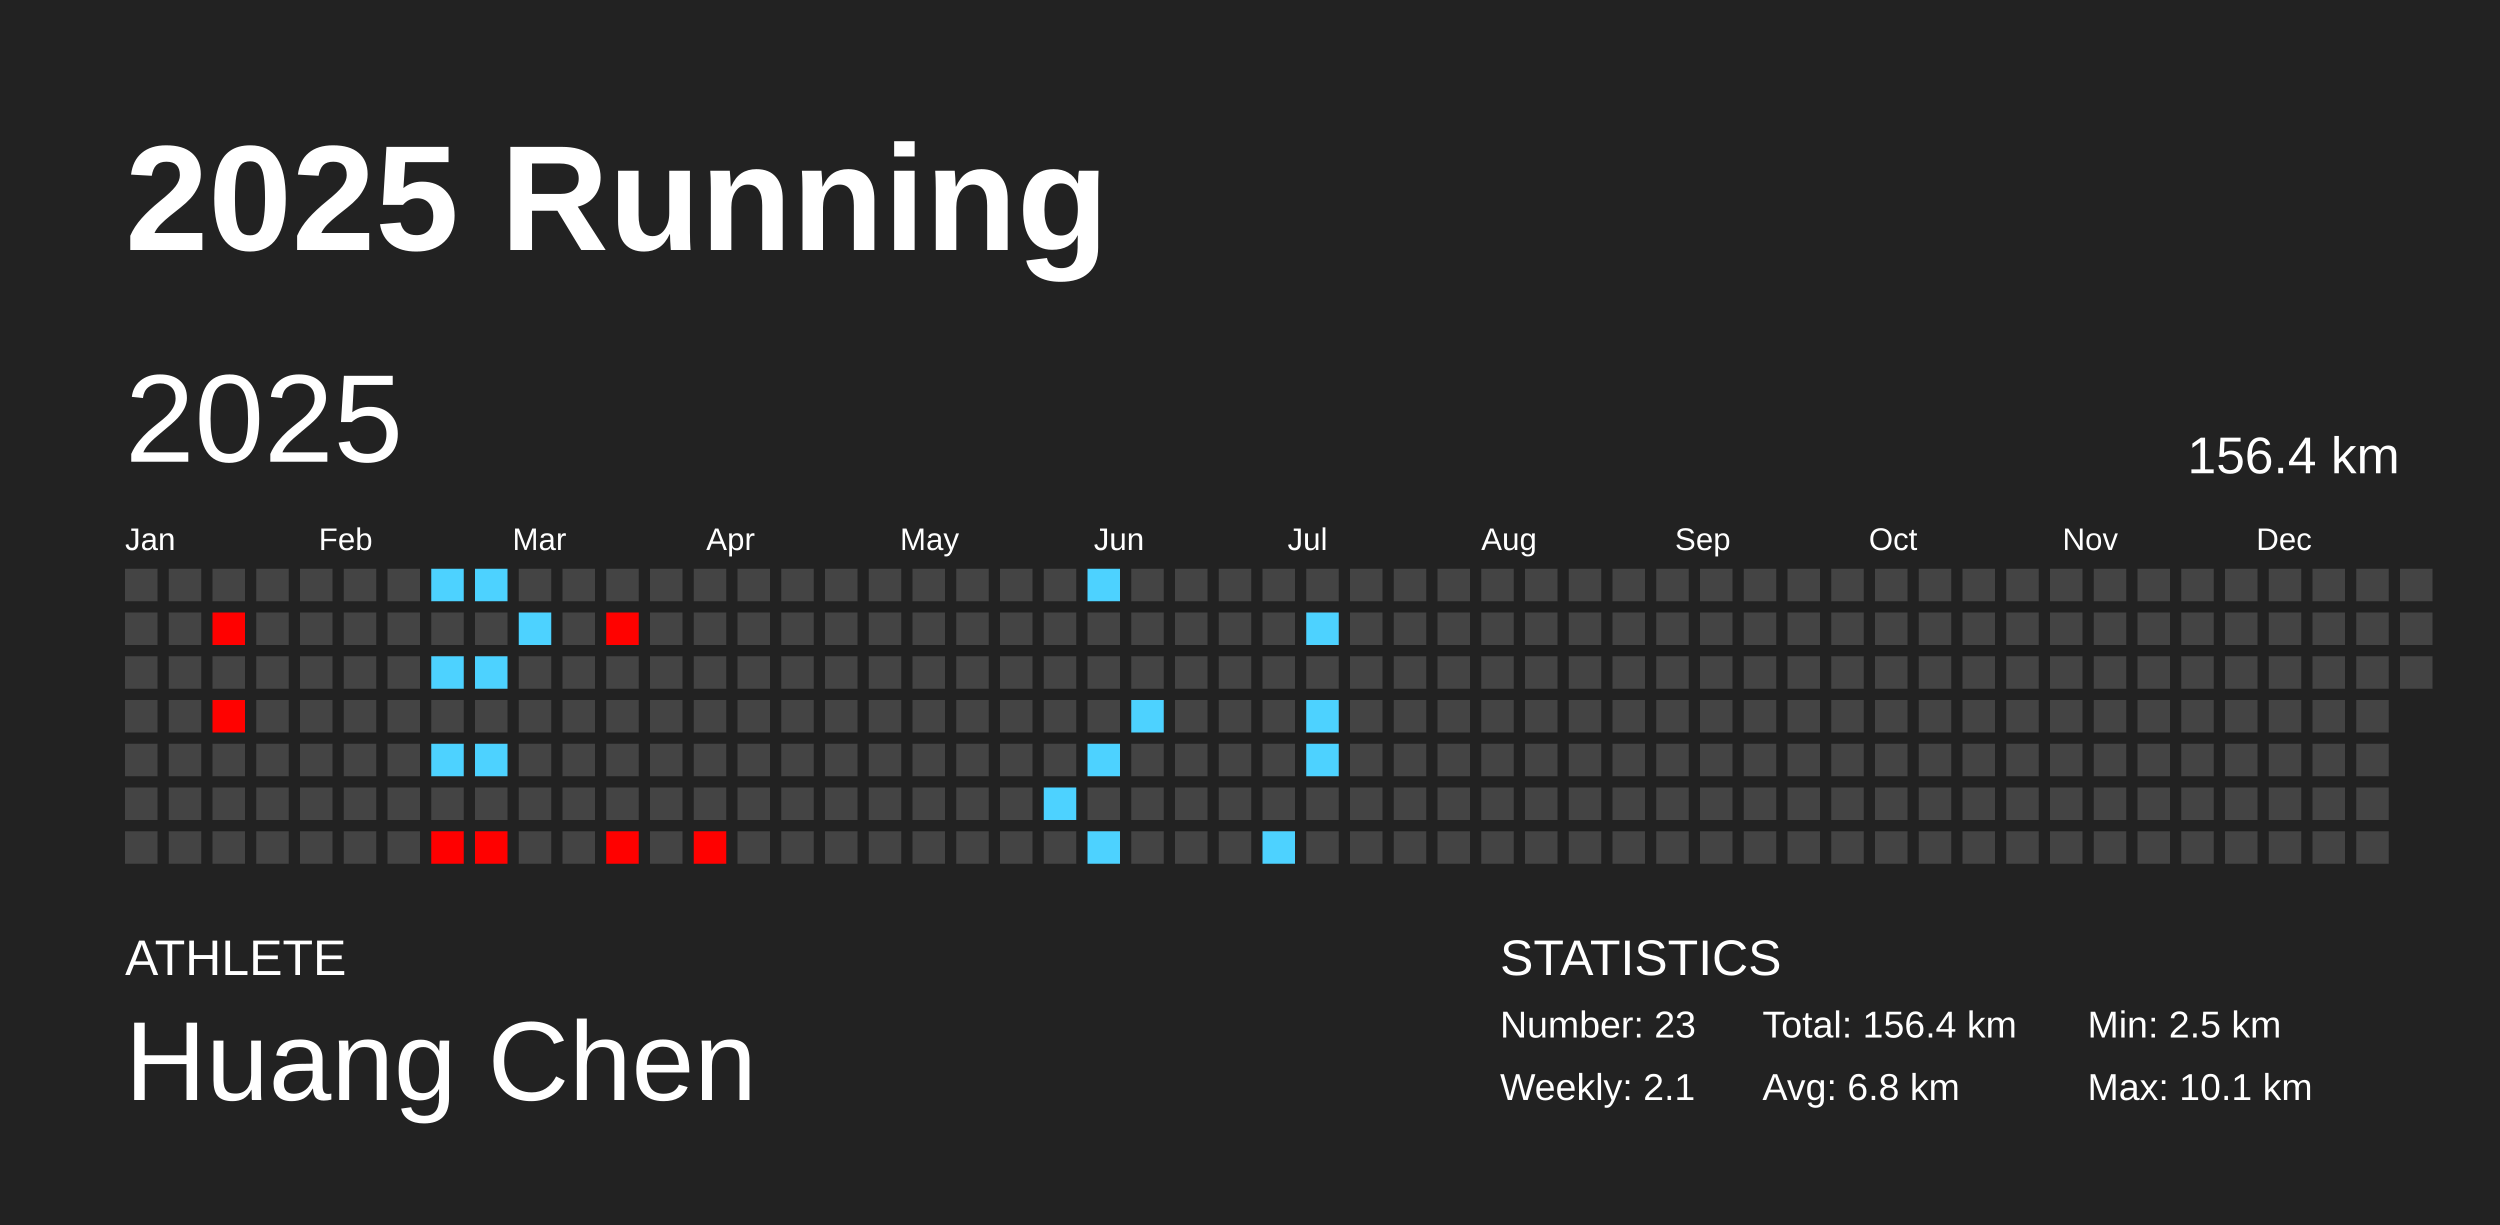
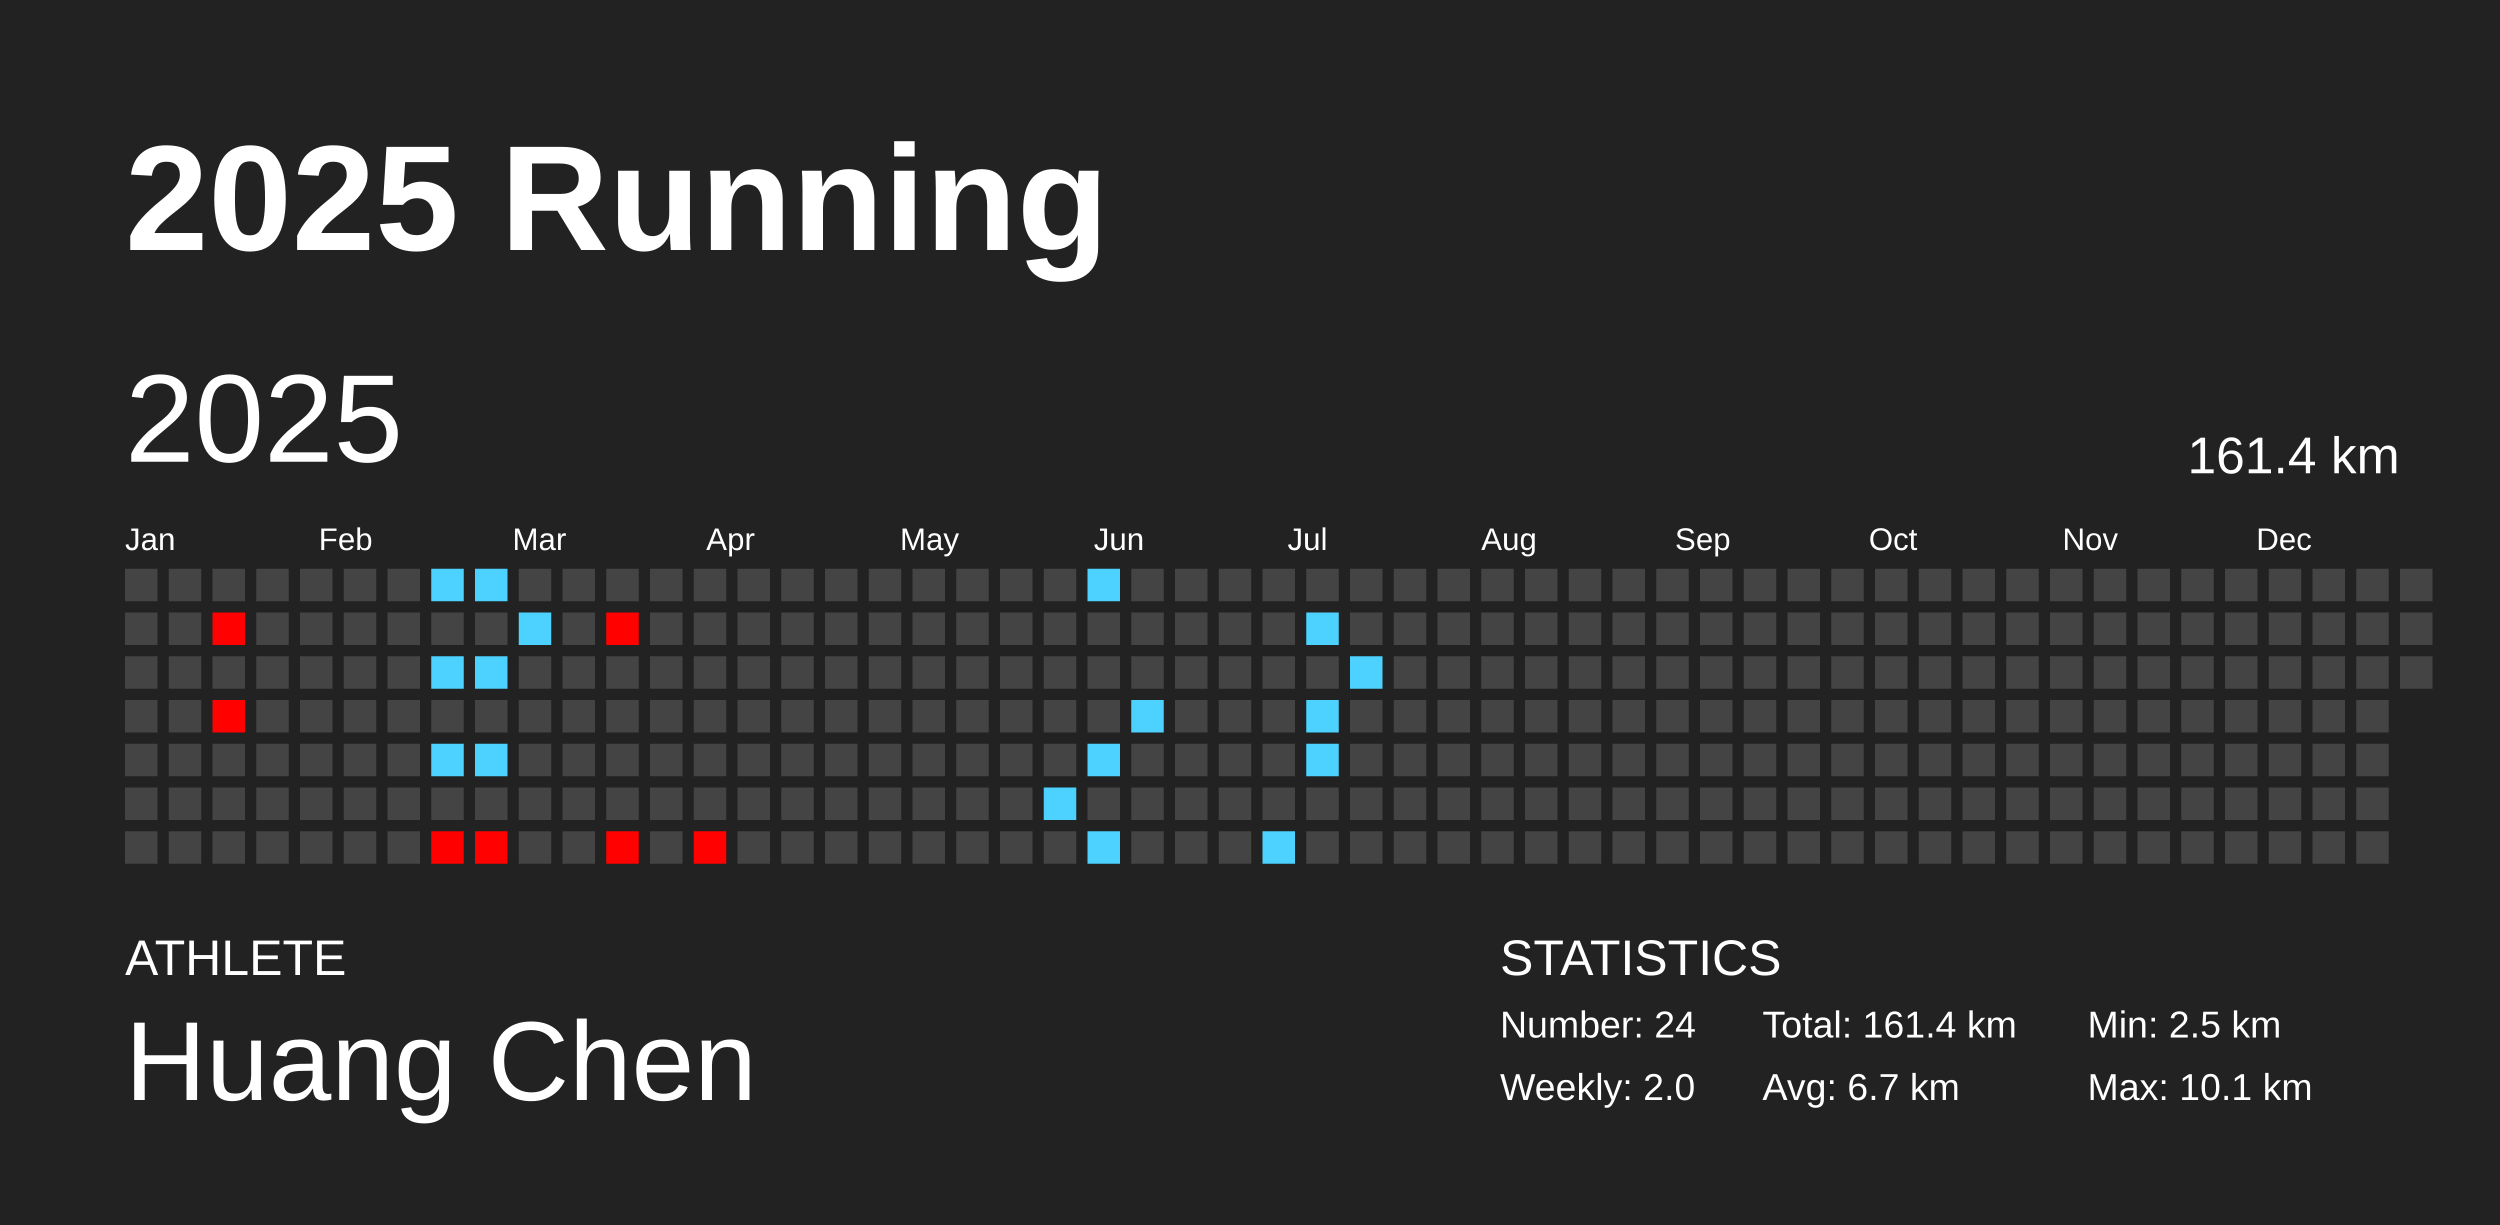
<svg xmlns="http://www.w3.org/2000/svg" baseProfile="full" height="98mm" version="1.1" viewBox="0,0,200,98" width="200mm">
  <defs />
  <rect fill="#222222" height="98" width="200" x="0" y="0" />
  <text fill="#FFFFFF" style="font-size:12px; font-family:Arial; font-weight:bold;" x="10" y="20">2025 Running</text>
  <text fill="#FFFFFF" style="font-size:4px; font-family:Arial" x="10" y="78">ATHLETE</text>
  <text fill="#FFFFFF" style="font-size:9px; font-family:Arial" x="10" y="88">Huang Chen</text>
  <text fill="#FFFFFF" style="font-size:4px; font-family:Arial" x="120" y="78">STATISTICS</text>
-   <text fill="#FFFFFF" style="font-size:3px; font-family:Arial" x="120" y="83">Number: 23</text>
-   <text fill="#FFFFFF" style="font-size:3px; font-family:Arial" x="120" y="88">Weekly: 2.1</text>
-   <text fill="#FFFFFF" style="font-size:3px; font-family:Arial" x="141" y="83">Total: 156.4 km</text>
-   <text fill="#FFFFFF" style="font-size:3px; font-family:Arial" x="141" y="88">Avg: 6.8 km</text>
+   <text fill="#FFFFFF" style="font-size:3px; font-family:Arial" x="120" y="83">Number: 24</text>
+   <text fill="#FFFFFF" style="font-size:3px; font-family:Arial" x="120" y="88">Weekly: 2.0</text>
+   <text fill="#FFFFFF" style="font-size:3px; font-family:Arial" x="141" y="83">Total: 161.4 km</text>
+   <text fill="#FFFFFF" style="font-size:3px; font-family:Arial" x="141" y="88">Avg: 6.7 km</text>
  <text fill="#FFFFFF" style="font-size:3px; font-family:Arial" x="167" y="83">Min: 2.5 km</text>
  <text fill="#FFFFFF" style="font-size:3px; font-family:Arial" x="167" y="88">Max: 10.1 km</text>
  <text dominant-baseline="hanging" fill="#FFFFFF" style="font-size:10.0px; font-family:Arial;" x="10" y="30">2025</text>
-   <text dominant-baseline="hanging" fill="#FFFFFF" style="font-size:4.125px; font-family:Arial;" x="175" y="35">156.4 km</text>
+   <text dominant-baseline="hanging" fill="#FFFFFF" style="font-size:4.125px; font-family:Arial;" x="175" y="35">161.4 km</text>
  <text fill="#FFFFFF" style="font-size:2.5px; font-family:Arial" x="10.0" y="44">Jan</text>
  <text fill="#FFFFFF" style="font-size:2.5px; font-family:Arial" x="25.5" y="44">Feb</text>
  <text fill="#FFFFFF" style="font-size:2.5px; font-family:Arial" x="41.0" y="44">Mar</text>
  <text fill="#FFFFFF" style="font-size:2.5px; font-family:Arial" x="56.5" y="44">Apr</text>
  <text fill="#FFFFFF" style="font-size:2.5px; font-family:Arial" x="72.0" y="44">May</text>
  <text fill="#FFFFFF" style="font-size:2.5px; font-family:Arial" x="87.5" y="44">Jun</text>
  <text fill="#FFFFFF" style="font-size:2.5px; font-family:Arial" x="103.0" y="44">Jul</text>
  <text fill="#FFFFFF" style="font-size:2.5px; font-family:Arial" x="118.5" y="44">Aug</text>
  <text fill="#FFFFFF" style="font-size:2.5px; font-family:Arial" x="134.0" y="44">Sep</text>
  <text fill="#FFFFFF" style="font-size:2.5px; font-family:Arial" x="149.5" y="44">Oct</text>
  <text fill="#FFFFFF" style="font-size:2.5px; font-family:Arial" x="165.0" y="44">Nov</text>
  <text fill="#FFFFFF" style="font-size:2.5px; font-family:Arial" x="180.5" y="44">Dec</text>
  <rect fill="#444444" height="2.6" width="2.6" x="10.0" y="45.5" />
  <rect fill="#444444" height="2.6" width="2.6" x="10.0" y="49.0" />
  <rect fill="#444444" height="2.6" width="2.6" x="10.0" y="52.5" />
  <rect fill="#444444" height="2.6" width="2.6" x="10.0" y="56.0" />
  <rect fill="#444444" height="2.6" width="2.6" x="10.0" y="59.5" />
  <rect fill="#444444" height="2.6" width="2.6" x="10.0" y="63.0" />
  <rect fill="#444444" height="2.6" width="2.6" x="10.0" y="66.5" />
  <rect fill="#444444" height="2.6" width="2.6" x="13.5" y="45.5" />
  <rect fill="#444444" height="2.6" width="2.6" x="13.5" y="49.0" />
  <rect fill="#444444" height="2.6" width="2.6" x="13.5" y="52.5" />
  <rect fill="#444444" height="2.6" width="2.6" x="13.5" y="56.0" />
  <rect fill="#444444" height="2.6" width="2.6" x="13.5" y="59.5" />
  <rect fill="#444444" height="2.6" width="2.6" x="13.5" y="63.0" />
  <rect fill="#444444" height="2.6" width="2.6" x="13.5" y="66.5" />
  <rect fill="#444444" height="2.6" width="2.6" x="17.0" y="45.5" />
  <rect fill="#ff0100" height="2.6" width="2.6" x="17.0" y="49.0" />
  <rect fill="#444444" height="2.6" width="2.6" x="17.0" y="52.5" />
  <rect fill="#ff0200" height="2.6" width="2.6" x="17.0" y="56.0" />
  <rect fill="#444444" height="2.6" width="2.6" x="17.0" y="59.5" />
  <rect fill="#444444" height="2.6" width="2.6" x="17.0" y="63.0" />
  <rect fill="#444444" height="2.6" width="2.6" x="17.0" y="66.5" />
  <rect fill="#444444" height="2.6" width="2.6" x="20.5" y="45.5" />
  <rect fill="#444444" height="2.6" width="2.6" x="20.5" y="49.0" />
  <rect fill="#444444" height="2.6" width="2.6" x="20.5" y="52.5" />
  <rect fill="#444444" height="2.6" width="2.6" x="20.5" y="56.0" />
  <rect fill="#444444" height="2.6" width="2.6" x="20.5" y="59.5" />
  <rect fill="#444444" height="2.6" width="2.6" x="20.5" y="63.0" />
  <rect fill="#444444" height="2.6" width="2.6" x="20.5" y="66.5" />
  <rect fill="#444444" height="2.6" width="2.6" x="24.0" y="45.5" />
  <rect fill="#444444" height="2.6" width="2.6" x="24.0" y="49.0" />
  <rect fill="#444444" height="2.6" width="2.6" x="24.0" y="52.5" />
  <rect fill="#444444" height="2.6" width="2.6" x="24.0" y="56.0" />
  <rect fill="#444444" height="2.6" width="2.6" x="24.0" y="59.5" />
  <rect fill="#444444" height="2.6" width="2.6" x="24.0" y="63.0" />
  <rect fill="#444444" height="2.6" width="2.6" x="24.0" y="66.5" />
  <rect fill="#444444" height="2.6" width="2.6" x="27.5" y="45.5" />
  <rect fill="#444444" height="2.6" width="2.6" x="27.5" y="49.0" />
  <rect fill="#444444" height="2.6" width="2.6" x="27.5" y="52.5" />
  <rect fill="#444444" height="2.6" width="2.6" x="27.5" y="56.0" />
  <rect fill="#444444" height="2.6" width="2.6" x="27.5" y="59.5" />
  <rect fill="#444444" height="2.6" width="2.6" x="27.5" y="63.0" />
  <rect fill="#444444" height="2.6" width="2.6" x="27.5" y="66.5" />
  <rect fill="#444444" height="2.6" width="2.6" x="31.0" y="45.5" />
  <rect fill="#444444" height="2.6" width="2.6" x="31.0" y="49.0" />
  <rect fill="#444444" height="2.6" width="2.6" x="31.0" y="52.5" />
  <rect fill="#444444" height="2.6" width="2.6" x="31.0" y="56.0" />
  <rect fill="#444444" height="2.6" width="2.6" x="31.0" y="59.5" />
  <rect fill="#444444" height="2.6" width="2.6" x="31.0" y="63.0" />
  <rect fill="#444444" height="2.6" width="2.6" x="31.0" y="66.5" />
  <rect fill="#4dd2ff" height="2.6" width="2.6" x="34.5" y="45.5" />
  <rect fill="#444444" height="2.6" width="2.6" x="34.5" y="49.0" />
  <rect fill="#4dd2ff" height="2.6" width="2.6" x="34.5" y="52.5" />
  <rect fill="#444444" height="2.6" width="2.6" x="34.5" y="56.0" />
  <rect fill="#4dd2ff" height="2.6" width="2.6" x="34.5" y="59.5" />
  <rect fill="#444444" height="2.6" width="2.6" x="34.5" y="63.0" />
  <rect fill="#ff0000" height="2.6" width="2.6" x="34.5" y="66.5" />
  <rect fill="#4dd2ff" height="2.6" width="2.6" x="38.0" y="45.5" />
  <rect fill="#444444" height="2.6" width="2.6" x="38.0" y="49.0" />
  <rect fill="#4dd2ff" height="2.6" width="2.6" x="38.0" y="52.5" />
  <rect fill="#444444" height="2.6" width="2.6" x="38.0" y="56.0" />
  <rect fill="#4dd2ff" height="2.6" width="2.6" x="38.0" y="59.5" />
  <rect fill="#444444" height="2.6" width="2.6" x="38.0" y="63.0" />
  <rect fill="#ff0100" height="2.6" width="2.6" x="38.0" y="66.5" />
  <rect fill="#444444" height="2.6" width="2.6" x="41.5" y="45.5" />
  <rect fill="#4dd2ff" height="2.6" width="2.6" x="41.5" y="49.0" />
  <rect fill="#444444" height="2.6" width="2.6" x="41.5" y="52.5" />
  <rect fill="#444444" height="2.6" width="2.6" x="41.5" y="56.0" />
  <rect fill="#444444" height="2.6" width="2.6" x="41.5" y="59.5" />
  <rect fill="#444444" height="2.6" width="2.6" x="41.5" y="63.0" />
  <rect fill="#444444" height="2.6" width="2.6" x="41.5" y="66.5" />
  <rect fill="#444444" height="2.6" width="2.6" x="45.0" y="45.5" />
  <rect fill="#444444" height="2.6" width="2.6" x="45.0" y="49.0" />
  <rect fill="#444444" height="2.6" width="2.6" x="45.0" y="52.5" />
  <rect fill="#444444" height="2.6" width="2.6" x="45.0" y="56.0" />
  <rect fill="#444444" height="2.6" width="2.6" x="45.0" y="59.5" />
  <rect fill="#444444" height="2.6" width="2.6" x="45.0" y="63.0" />
  <rect fill="#444444" height="2.6" width="2.6" x="45.0" y="66.5" />
  <rect fill="#444444" height="2.6" width="2.6" x="48.5" y="45.5" />
  <rect fill="#ff0200" height="2.6" width="2.6" x="48.5" y="49.0" />
  <rect fill="#444444" height="2.6" width="2.6" x="48.5" y="52.5" />
  <rect fill="#444444" height="2.6" width="2.6" x="48.5" y="56.0" />
  <rect fill="#444444" height="2.6" width="2.6" x="48.5" y="59.5" />
  <rect fill="#444444" height="2.6" width="2.6" x="48.5" y="63.0" />
  <rect fill="#ff0100" height="2.6" width="2.6" x="48.5" y="66.5" />
  <rect fill="#444444" height="2.6" width="2.6" x="52.0" y="45.5" />
  <rect fill="#444444" height="2.6" width="2.6" x="52.0" y="49.0" />
  <rect fill="#444444" height="2.6" width="2.6" x="52.0" y="52.5" />
  <rect fill="#444444" height="2.6" width="2.6" x="52.0" y="56.0" />
  <rect fill="#444444" height="2.6" width="2.6" x="52.0" y="59.5" />
  <rect fill="#444444" height="2.6" width="2.6" x="52.0" y="63.0" />
  <rect fill="#444444" height="2.6" width="2.6" x="52.0" y="66.5" />
  <rect fill="#444444" height="2.6" width="2.6" x="55.5" y="45.5" />
  <rect fill="#444444" height="2.6" width="2.6" x="55.5" y="49.0" />
  <rect fill="#444444" height="2.6" width="2.6" x="55.5" y="52.5" />
  <rect fill="#444444" height="2.6" width="2.6" x="55.5" y="56.0" />
  <rect fill="#444444" height="2.6" width="2.6" x="55.5" y="59.5" />
  <rect fill="#444444" height="2.6" width="2.6" x="55.5" y="63.0" />
  <rect fill="#ff0100" height="2.6" width="2.6" x="55.5" y="66.5" />
  <rect fill="#444444" height="2.6" width="2.6" x="59.0" y="45.5" />
  <rect fill="#444444" height="2.6" width="2.6" x="59.0" y="49.0" />
  <rect fill="#444444" height="2.6" width="2.6" x="59.0" y="52.5" />
  <rect fill="#444444" height="2.6" width="2.6" x="59.0" y="56.0" />
  <rect fill="#444444" height="2.6" width="2.6" x="59.0" y="59.5" />
  <rect fill="#444444" height="2.6" width="2.6" x="59.0" y="63.0" />
  <rect fill="#444444" height="2.6" width="2.6" x="59.0" y="66.5" />
  <rect fill="#444444" height="2.6" width="2.6" x="62.5" y="45.5" />
  <rect fill="#444444" height="2.6" width="2.6" x="62.5" y="49.0" />
  <rect fill="#444444" height="2.6" width="2.6" x="62.5" y="52.5" />
  <rect fill="#444444" height="2.6" width="2.6" x="62.5" y="56.0" />
  <rect fill="#444444" height="2.6" width="2.6" x="62.5" y="59.5" />
  <rect fill="#444444" height="2.6" width="2.6" x="62.5" y="63.0" />
  <rect fill="#444444" height="2.6" width="2.6" x="62.5" y="66.5" />
  <rect fill="#444444" height="2.6" width="2.6" x="66.0" y="45.5" />
  <rect fill="#444444" height="2.6" width="2.6" x="66.0" y="49.0" />
  <rect fill="#444444" height="2.6" width="2.6" x="66.0" y="52.5" />
  <rect fill="#444444" height="2.6" width="2.6" x="66.0" y="56.0" />
  <rect fill="#444444" height="2.6" width="2.6" x="66.0" y="59.5" />
  <rect fill="#444444" height="2.6" width="2.6" x="66.0" y="63.0" />
  <rect fill="#444444" height="2.6" width="2.6" x="66.0" y="66.5" />
  <rect fill="#444444" height="2.6" width="2.6" x="69.5" y="45.5" />
  <rect fill="#444444" height="2.6" width="2.6" x="69.5" y="49.0" />
  <rect fill="#444444" height="2.6" width="2.6" x="69.5" y="52.5" />
  <rect fill="#444444" height="2.6" width="2.6" x="69.5" y="56.0" />
  <rect fill="#444444" height="2.6" width="2.6" x="69.5" y="59.5" />
  <rect fill="#444444" height="2.6" width="2.6" x="69.5" y="63.0" />
  <rect fill="#444444" height="2.6" width="2.6" x="69.5" y="66.5" />
  <rect fill="#444444" height="2.6" width="2.6" x="73.0" y="45.5" />
  <rect fill="#444444" height="2.6" width="2.6" x="73.0" y="49.0" />
  <rect fill="#444444" height="2.6" width="2.6" x="73.0" y="52.5" />
  <rect fill="#444444" height="2.6" width="2.6" x="73.0" y="56.0" />
  <rect fill="#444444" height="2.6" width="2.6" x="73.0" y="59.5" />
  <rect fill="#444444" height="2.6" width="2.6" x="73.0" y="63.0" />
  <rect fill="#444444" height="2.6" width="2.6" x="73.0" y="66.5" />
  <rect fill="#444444" height="2.6" width="2.6" x="76.5" y="45.5" />
  <rect fill="#444444" height="2.6" width="2.6" x="76.5" y="49.0" />
  <rect fill="#444444" height="2.6" width="2.6" x="76.5" y="52.5" />
  <rect fill="#444444" height="2.6" width="2.6" x="76.5" y="56.0" />
  <rect fill="#444444" height="2.6" width="2.6" x="76.5" y="59.5" />
  <rect fill="#444444" height="2.6" width="2.6" x="76.5" y="63.0" />
  <rect fill="#444444" height="2.6" width="2.6" x="76.5" y="66.5" />
  <rect fill="#444444" height="2.6" width="2.6" x="80.0" y="45.5" />
  <rect fill="#444444" height="2.6" width="2.6" x="80.0" y="49.0" />
  <rect fill="#444444" height="2.6" width="2.6" x="80.0" y="52.5" />
  <rect fill="#444444" height="2.6" width="2.6" x="80.0" y="56.0" />
  <rect fill="#444444" height="2.6" width="2.6" x="80.0" y="59.5" />
  <rect fill="#444444" height="2.6" width="2.6" x="80.0" y="63.0" />
  <rect fill="#444444" height="2.6" width="2.6" x="80.0" y="66.5" />
  <rect fill="#444444" height="2.6" width="2.6" x="83.5" y="45.5" />
  <rect fill="#444444" height="2.6" width="2.6" x="83.5" y="49.0" />
  <rect fill="#444444" height="2.6" width="2.6" x="83.5" y="52.5" />
  <rect fill="#444444" height="2.6" width="2.6" x="83.5" y="56.0" />
  <rect fill="#444444" height="2.6" width="2.6" x="83.5" y="59.5" />
  <rect fill="#4dd2ff" height="2.6" width="2.6" x="83.5" y="63.0" />
  <rect fill="#444444" height="2.6" width="2.6" x="83.5" y="66.5" />
  <rect fill="#4dd2ff" height="2.6" width="2.6" x="87.0" y="45.5" />
  <rect fill="#444444" height="2.6" width="2.6" x="87.0" y="49.0" />
  <rect fill="#444444" height="2.6" width="2.6" x="87.0" y="52.5" />
  <rect fill="#444444" height="2.6" width="2.6" x="87.0" y="56.0" />
  <rect fill="#4dd2ff" height="2.6" width="2.6" x="87.0" y="59.5" />
  <rect fill="#444444" height="2.6" width="2.6" x="87.0" y="63.0" />
  <rect fill="#4dd2ff" height="2.6" width="2.6" x="87.0" y="66.5" />
  <rect fill="#444444" height="2.6" width="2.6" x="90.5" y="45.5" />
  <rect fill="#444444" height="2.6" width="2.6" x="90.5" y="49.0" />
  <rect fill="#444444" height="2.6" width="2.6" x="90.5" y="52.5" />
  <rect fill="#4dd2ff" height="2.6" width="2.6" x="90.5" y="56.0" />
  <rect fill="#444444" height="2.6" width="2.6" x="90.5" y="59.5" />
  <rect fill="#444444" height="2.6" width="2.6" x="90.5" y="63.0" />
  <rect fill="#444444" height="2.6" width="2.6" x="90.5" y="66.5" />
  <rect fill="#444444" height="2.6" width="2.6" x="94.0" y="45.5" />
  <rect fill="#444444" height="2.6" width="2.6" x="94.0" y="49.0" />
  <rect fill="#444444" height="2.6" width="2.6" x="94.0" y="52.5" />
  <rect fill="#444444" height="2.6" width="2.6" x="94.0" y="56.0" />
  <rect fill="#444444" height="2.6" width="2.6" x="94.0" y="59.5" />
  <rect fill="#444444" height="2.6" width="2.6" x="94.0" y="63.0" />
  <rect fill="#444444" height="2.6" width="2.6" x="94.0" y="66.5" />
  <rect fill="#444444" height="2.6" width="2.6" x="97.5" y="45.5" />
  <rect fill="#444444" height="2.6" width="2.6" x="97.5" y="49.0" />
  <rect fill="#444444" height="2.6" width="2.6" x="97.5" y="52.5" />
  <rect fill="#444444" height="2.6" width="2.6" x="97.5" y="56.0" />
  <rect fill="#444444" height="2.6" width="2.6" x="97.5" y="59.5" />
  <rect fill="#444444" height="2.6" width="2.6" x="97.5" y="63.0" />
  <rect fill="#444444" height="2.6" width="2.6" x="97.5" y="66.5" />
  <rect fill="#444444" height="2.6" width="2.6" x="101.0" y="45.5" />
  <rect fill="#444444" height="2.6" width="2.6" x="101.0" y="49.0" />
  <rect fill="#444444" height="2.6" width="2.6" x="101.0" y="52.5" />
  <rect fill="#444444" height="2.6" width="2.6" x="101.0" y="56.0" />
  <rect fill="#444444" height="2.6" width="2.6" x="101.0" y="59.5" />
  <rect fill="#444444" height="2.6" width="2.6" x="101.0" y="63.0" />
  <rect fill="#4dd2ff" height="2.6" width="2.6" x="101.0" y="66.5" />
  <rect fill="#444444" height="2.6" width="2.6" x="104.5" y="45.5" />
  <rect fill="#4dd2ff" height="2.6" width="2.6" x="104.5" y="49.0" />
  <rect fill="#444444" height="2.6" width="2.6" x="104.5" y="52.5" />
  <rect fill="#4dd2ff" height="2.6" width="2.6" x="104.5" y="56.0" />
  <rect fill="#4dd2ff" height="2.6" width="2.6" x="104.5" y="59.5" />
  <rect fill="#444444" height="2.6" width="2.6" x="104.5" y="63.0" />
  <rect fill="#444444" height="2.6" width="2.6" x="104.5" y="66.5" />
  <rect fill="#444444" height="2.6" width="2.6" x="108.0" y="45.5" />
  <rect fill="#444444" height="2.6" width="2.6" x="108.0" y="49.0" />
-   <rect fill="#444444" height="2.6" width="2.6" x="108.0" y="52.5" />
+   <rect fill="#4dd2ff" height="2.6" width="2.6" x="108.0" y="52.5" />
  <rect fill="#444444" height="2.6" width="2.6" x="108.0" y="56.0" />
  <rect fill="#444444" height="2.6" width="2.6" x="108.0" y="59.5" />
  <rect fill="#444444" height="2.6" width="2.6" x="108.0" y="63.0" />
  <rect fill="#444444" height="2.6" width="2.6" x="108.0" y="66.5" />
  <rect fill="#444444" height="2.6" width="2.6" x="111.5" y="45.5" />
  <rect fill="#444444" height="2.6" width="2.6" x="111.5" y="49.0" />
  <rect fill="#444444" height="2.6" width="2.6" x="111.5" y="52.5" />
  <rect fill="#444444" height="2.6" width="2.6" x="111.5" y="56.0" />
  <rect fill="#444444" height="2.6" width="2.6" x="111.5" y="59.5" />
  <rect fill="#444444" height="2.6" width="2.6" x="111.5" y="63.0" />
  <rect fill="#444444" height="2.6" width="2.6" x="111.5" y="66.5" />
  <rect fill="#444444" height="2.6" width="2.6" x="115.0" y="45.5" />
  <rect fill="#444444" height="2.6" width="2.6" x="115.0" y="49.0" />
  <rect fill="#444444" height="2.6" width="2.6" x="115.0" y="52.5" />
  <rect fill="#444444" height="2.6" width="2.6" x="115.0" y="56.0" />
  <rect fill="#444444" height="2.6" width="2.6" x="115.0" y="59.5" />
  <rect fill="#444444" height="2.6" width="2.6" x="115.0" y="63.0" />
  <rect fill="#444444" height="2.6" width="2.6" x="115.0" y="66.5" />
  <rect fill="#444444" height="2.6" width="2.6" x="118.5" y="45.5" />
  <rect fill="#444444" height="2.6" width="2.6" x="118.5" y="49.0" />
  <rect fill="#444444" height="2.6" width="2.6" x="118.5" y="52.5" />
  <rect fill="#444444" height="2.6" width="2.6" x="118.5" y="56.0" />
  <rect fill="#444444" height="2.6" width="2.6" x="118.5" y="59.5" />
  <rect fill="#444444" height="2.6" width="2.6" x="118.5" y="63.0" />
  <rect fill="#444444" height="2.6" width="2.6" x="118.5" y="66.5" />
  <rect fill="#444444" height="2.6" width="2.6" x="122.0" y="45.5" />
  <rect fill="#444444" height="2.6" width="2.6" x="122.0" y="49.0" />
  <rect fill="#444444" height="2.6" width="2.6" x="122.0" y="52.5" />
  <rect fill="#444444" height="2.6" width="2.6" x="122.0" y="56.0" />
  <rect fill="#444444" height="2.6" width="2.6" x="122.0" y="59.5" />
  <rect fill="#444444" height="2.6" width="2.6" x="122.0" y="63.0" />
  <rect fill="#444444" height="2.6" width="2.6" x="122.0" y="66.5" />
  <rect fill="#444444" height="2.6" width="2.6" x="125.5" y="45.5" />
  <rect fill="#444444" height="2.6" width="2.6" x="125.5" y="49.0" />
  <rect fill="#444444" height="2.6" width="2.6" x="125.5" y="52.5" />
  <rect fill="#444444" height="2.6" width="2.6" x="125.5" y="56.0" />
  <rect fill="#444444" height="2.6" width="2.6" x="125.5" y="59.5" />
  <rect fill="#444444" height="2.6" width="2.6" x="125.5" y="63.0" />
  <rect fill="#444444" height="2.6" width="2.6" x="125.5" y="66.5" />
  <rect fill="#444444" height="2.6" width="2.6" x="129.0" y="45.5" />
  <rect fill="#444444" height="2.6" width="2.6" x="129.0" y="49.0" />
  <rect fill="#444444" height="2.6" width="2.6" x="129.0" y="52.5" />
  <rect fill="#444444" height="2.6" width="2.6" x="129.0" y="56.0" />
  <rect fill="#444444" height="2.6" width="2.6" x="129.0" y="59.5" />
  <rect fill="#444444" height="2.6" width="2.6" x="129.0" y="63.0" />
  <rect fill="#444444" height="2.6" width="2.6" x="129.0" y="66.5" />
  <rect fill="#444444" height="2.6" width="2.6" x="132.5" y="45.5" />
  <rect fill="#444444" height="2.6" width="2.6" x="132.5" y="49.0" />
  <rect fill="#444444" height="2.6" width="2.6" x="132.5" y="52.5" />
  <rect fill="#444444" height="2.6" width="2.6" x="132.5" y="56.0" />
  <rect fill="#444444" height="2.6" width="2.6" x="132.5" y="59.5" />
  <rect fill="#444444" height="2.6" width="2.6" x="132.5" y="63.0" />
  <rect fill="#444444" height="2.6" width="2.6" x="132.5" y="66.5" />
  <rect fill="#444444" height="2.6" width="2.6" x="136.0" y="45.5" />
  <rect fill="#444444" height="2.6" width="2.6" x="136.0" y="49.0" />
  <rect fill="#444444" height="2.6" width="2.6" x="136.0" y="52.5" />
  <rect fill="#444444" height="2.6" width="2.6" x="136.0" y="56.0" />
  <rect fill="#444444" height="2.6" width="2.6" x="136.0" y="59.5" />
  <rect fill="#444444" height="2.6" width="2.6" x="136.0" y="63.0" />
  <rect fill="#444444" height="2.6" width="2.6" x="136.0" y="66.5" />
  <rect fill="#444444" height="2.6" width="2.6" x="139.5" y="45.5" />
  <rect fill="#444444" height="2.6" width="2.6" x="139.5" y="49.0" />
  <rect fill="#444444" height="2.6" width="2.6" x="139.5" y="52.5" />
  <rect fill="#444444" height="2.6" width="2.6" x="139.5" y="56.0" />
  <rect fill="#444444" height="2.6" width="2.6" x="139.5" y="59.5" />
  <rect fill="#444444" height="2.6" width="2.6" x="139.5" y="63.0" />
  <rect fill="#444444" height="2.6" width="2.6" x="139.5" y="66.5" />
  <rect fill="#444444" height="2.6" width="2.6" x="143.0" y="45.5" />
  <rect fill="#444444" height="2.6" width="2.6" x="143.0" y="49.0" />
  <rect fill="#444444" height="2.6" width="2.6" x="143.0" y="52.5" />
  <rect fill="#444444" height="2.6" width="2.6" x="143.0" y="56.0" />
  <rect fill="#444444" height="2.6" width="2.6" x="143.0" y="59.5" />
  <rect fill="#444444" height="2.6" width="2.6" x="143.0" y="63.0" />
  <rect fill="#444444" height="2.6" width="2.6" x="143.0" y="66.5" />
  <rect fill="#444444" height="2.6" width="2.6" x="146.5" y="45.5" />
  <rect fill="#444444" height="2.6" width="2.6" x="146.5" y="49.0" />
  <rect fill="#444444" height="2.6" width="2.6" x="146.5" y="52.5" />
  <rect fill="#444444" height="2.6" width="2.6" x="146.5" y="56.0" />
  <rect fill="#444444" height="2.6" width="2.6" x="146.5" y="59.5" />
  <rect fill="#444444" height="2.6" width="2.6" x="146.5" y="63.0" />
  <rect fill="#444444" height="2.6" width="2.6" x="146.5" y="66.5" />
  <rect fill="#444444" height="2.6" width="2.6" x="150.0" y="45.5" />
  <rect fill="#444444" height="2.6" width="2.6" x="150.0" y="49.0" />
  <rect fill="#444444" height="2.6" width="2.6" x="150.0" y="52.5" />
  <rect fill="#444444" height="2.6" width="2.6" x="150.0" y="56.0" />
  <rect fill="#444444" height="2.6" width="2.6" x="150.0" y="59.5" />
  <rect fill="#444444" height="2.6" width="2.6" x="150.0" y="63.0" />
  <rect fill="#444444" height="2.6" width="2.6" x="150.0" y="66.5" />
  <rect fill="#444444" height="2.6" width="2.6" x="153.5" y="45.5" />
  <rect fill="#444444" height="2.6" width="2.6" x="153.5" y="49.0" />
  <rect fill="#444444" height="2.6" width="2.6" x="153.5" y="52.5" />
  <rect fill="#444444" height="2.6" width="2.6" x="153.5" y="56.0" />
  <rect fill="#444444" height="2.6" width="2.6" x="153.5" y="59.5" />
  <rect fill="#444444" height="2.6" width="2.6" x="153.5" y="63.0" />
  <rect fill="#444444" height="2.6" width="2.6" x="153.5" y="66.5" />
  <rect fill="#444444" height="2.6" width="2.6" x="157.0" y="45.5" />
  <rect fill="#444444" height="2.6" width="2.6" x="157.0" y="49.0" />
  <rect fill="#444444" height="2.6" width="2.6" x="157.0" y="52.5" />
  <rect fill="#444444" height="2.6" width="2.6" x="157.0" y="56.0" />
  <rect fill="#444444" height="2.6" width="2.6" x="157.0" y="59.5" />
  <rect fill="#444444" height="2.6" width="2.6" x="157.0" y="63.0" />
  <rect fill="#444444" height="2.6" width="2.6" x="157.0" y="66.5" />
  <rect fill="#444444" height="2.6" width="2.6" x="160.5" y="45.5" />
  <rect fill="#444444" height="2.6" width="2.6" x="160.5" y="49.0" />
  <rect fill="#444444" height="2.6" width="2.6" x="160.5" y="52.5" />
  <rect fill="#444444" height="2.6" width="2.6" x="160.5" y="56.0" />
  <rect fill="#444444" height="2.6" width="2.6" x="160.5" y="59.5" />
  <rect fill="#444444" height="2.6" width="2.6" x="160.5" y="63.0" />
  <rect fill="#444444" height="2.6" width="2.6" x="160.5" y="66.5" />
  <rect fill="#444444" height="2.6" width="2.6" x="164.0" y="45.5" />
  <rect fill="#444444" height="2.6" width="2.6" x="164.0" y="49.0" />
  <rect fill="#444444" height="2.6" width="2.6" x="164.0" y="52.5" />
  <rect fill="#444444" height="2.6" width="2.6" x="164.0" y="56.0" />
  <rect fill="#444444" height="2.6" width="2.6" x="164.0" y="59.5" />
  <rect fill="#444444" height="2.6" width="2.6" x="164.0" y="63.0" />
  <rect fill="#444444" height="2.6" width="2.6" x="164.0" y="66.5" />
  <rect fill="#444444" height="2.6" width="2.6" x="167.5" y="45.5" />
  <rect fill="#444444" height="2.6" width="2.6" x="167.5" y="49.0" />
  <rect fill="#444444" height="2.6" width="2.6" x="167.5" y="52.5" />
  <rect fill="#444444" height="2.6" width="2.6" x="167.5" y="56.0" />
  <rect fill="#444444" height="2.6" width="2.6" x="167.5" y="59.5" />
  <rect fill="#444444" height="2.6" width="2.6" x="167.5" y="63.0" />
  <rect fill="#444444" height="2.6" width="2.6" x="167.5" y="66.5" />
  <rect fill="#444444" height="2.6" width="2.6" x="171.0" y="45.5" />
  <rect fill="#444444" height="2.6" width="2.6" x="171.0" y="49.0" />
  <rect fill="#444444" height="2.6" width="2.6" x="171.0" y="52.5" />
  <rect fill="#444444" height="2.6" width="2.6" x="171.0" y="56.0" />
  <rect fill="#444444" height="2.6" width="2.6" x="171.0" y="59.5" />
  <rect fill="#444444" height="2.6" width="2.6" x="171.0" y="63.0" />
  <rect fill="#444444" height="2.6" width="2.6" x="171.0" y="66.5" />
  <rect fill="#444444" height="2.6" width="2.6" x="174.5" y="45.5" />
  <rect fill="#444444" height="2.6" width="2.6" x="174.5" y="49.0" />
  <rect fill="#444444" height="2.6" width="2.6" x="174.5" y="52.5" />
  <rect fill="#444444" height="2.6" width="2.6" x="174.5" y="56.0" />
  <rect fill="#444444" height="2.6" width="2.6" x="174.5" y="59.5" />
  <rect fill="#444444" height="2.6" width="2.6" x="174.5" y="63.0" />
  <rect fill="#444444" height="2.6" width="2.6" x="174.5" y="66.5" />
  <rect fill="#444444" height="2.6" width="2.6" x="178.0" y="45.5" />
  <rect fill="#444444" height="2.6" width="2.6" x="178.0" y="49.0" />
  <rect fill="#444444" height="2.6" width="2.6" x="178.0" y="52.5" />
  <rect fill="#444444" height="2.6" width="2.6" x="178.0" y="56.0" />
  <rect fill="#444444" height="2.6" width="2.6" x="178.0" y="59.5" />
  <rect fill="#444444" height="2.6" width="2.6" x="178.0" y="63.0" />
  <rect fill="#444444" height="2.6" width="2.6" x="178.0" y="66.5" />
  <rect fill="#444444" height="2.6" width="2.6" x="181.5" y="45.5" />
  <rect fill="#444444" height="2.6" width="2.6" x="181.5" y="49.0" />
  <rect fill="#444444" height="2.6" width="2.6" x="181.5" y="52.5" />
  <rect fill="#444444" height="2.6" width="2.6" x="181.5" y="56.0" />
  <rect fill="#444444" height="2.6" width="2.6" x="181.5" y="59.5" />
  <rect fill="#444444" height="2.6" width="2.6" x="181.5" y="63.0" />
  <rect fill="#444444" height="2.6" width="2.6" x="181.5" y="66.5" />
  <rect fill="#444444" height="2.6" width="2.6" x="185.0" y="45.5" />
  <rect fill="#444444" height="2.6" width="2.6" x="185.0" y="49.0" />
  <rect fill="#444444" height="2.6" width="2.6" x="185.0" y="52.5" />
  <rect fill="#444444" height="2.6" width="2.6" x="185.0" y="56.0" />
  <rect fill="#444444" height="2.6" width="2.6" x="185.0" y="59.5" />
  <rect fill="#444444" height="2.6" width="2.6" x="185.0" y="63.0" />
  <rect fill="#444444" height="2.6" width="2.6" x="185.0" y="66.5" />
  <rect fill="#444444" height="2.6" width="2.6" x="188.5" y="45.5" />
  <rect fill="#444444" height="2.6" width="2.6" x="188.5" y="49.0" />
  <rect fill="#444444" height="2.6" width="2.6" x="188.5" y="52.5" />
  <rect fill="#444444" height="2.6" width="2.6" x="188.5" y="56.0" />
  <rect fill="#444444" height="2.6" width="2.6" x="188.5" y="59.5" />
  <rect fill="#444444" height="2.6" width="2.6" x="188.5" y="63.0" />
  <rect fill="#444444" height="2.6" width="2.6" x="188.5" y="66.5" />
  <rect fill="#444444" height="2.6" width="2.6" x="192.0" y="45.5" />
  <rect fill="#444444" height="2.6" width="2.6" x="192.0" y="49.0" />
  <rect fill="#444444" height="2.6" width="2.6" x="192.0" y="52.5" />
</svg>
